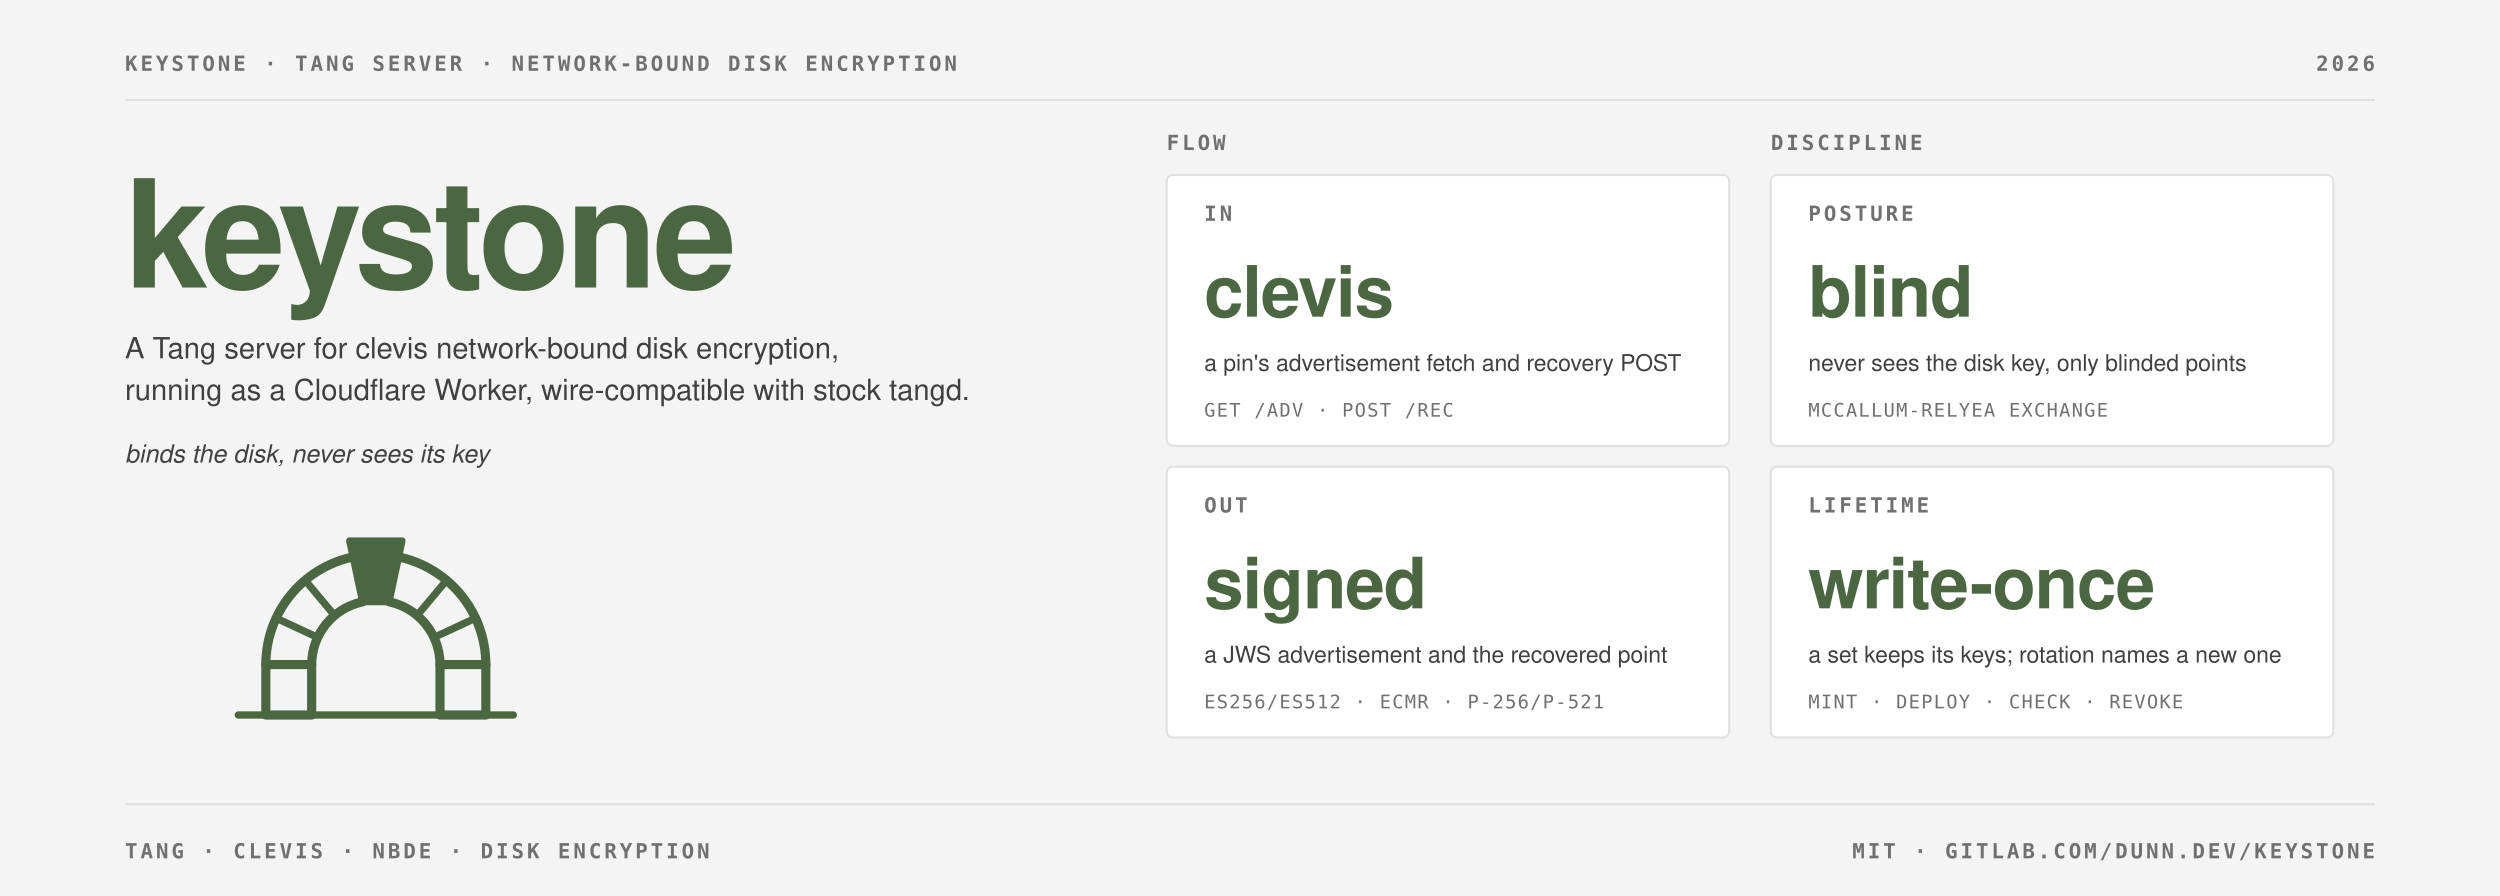
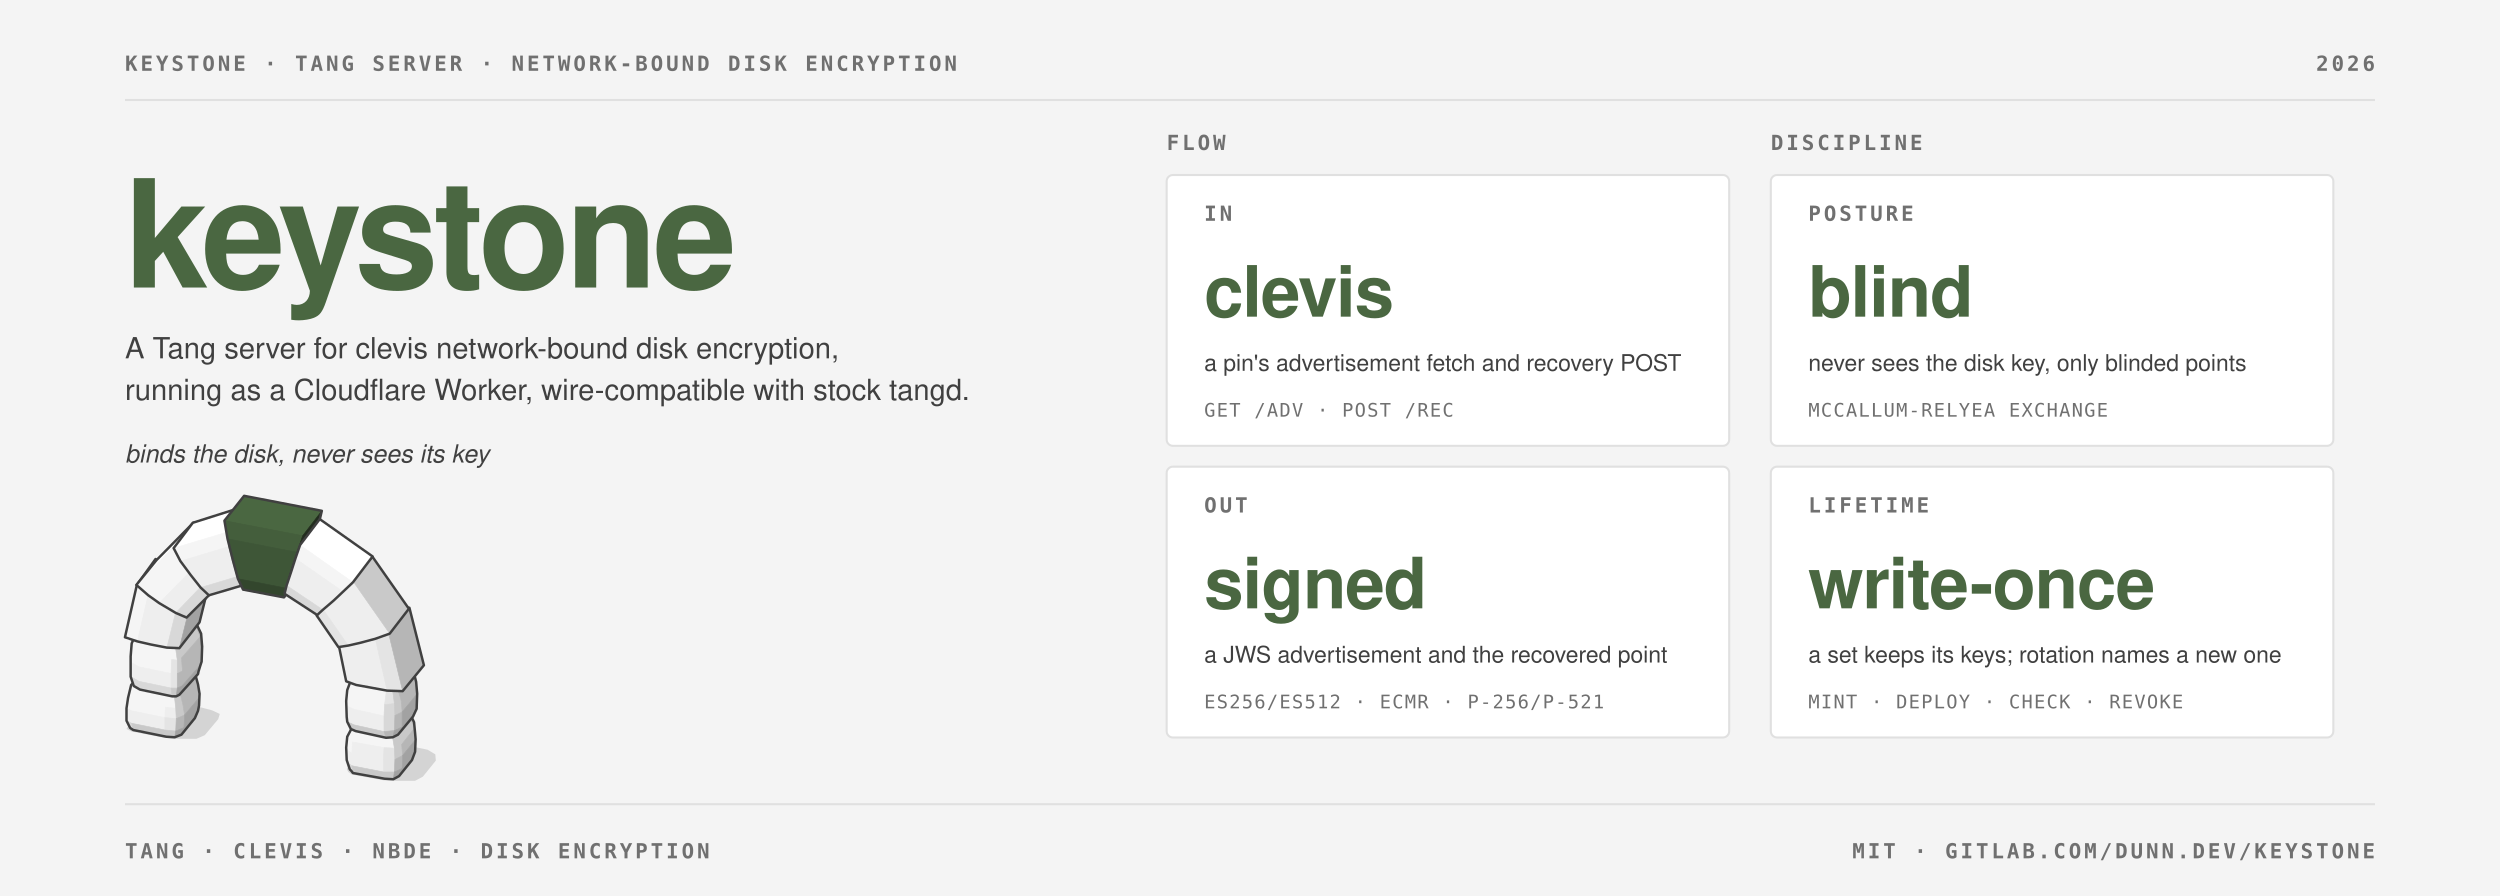
<svg xmlns="http://www.w3.org/2000/svg" viewBox="0 0 1200 430" width="1200" height="430" font-family="IBM Plex Sans, Helvetica, Arial, sans-serif" role="img" aria-label="keystone hero: a Tang server for clevis network-bound disk encryption, running as a Cloudflare Worker. Title and tagline on the left above a stone arch held by its keystone; on the right, a four-tile data sheet covering flow (in, out) and discipline (posture, lifetime). Bottom line: territory tags and license.">
  <rect x="0" y="0" width="1200" height="430" fill="#f4f4f4" />
  <g font-family="IBM Plex Sans, Helvetica, Arial, sans-serif">
    <text x="60" y="34" font-size="10" font-weight="600" font-family="IBM Plex Mono, Menlo, monospace" fill="#707070" letter-spacing="1.4">KEYSTONE · TANG SERVER · NETWORK-BOUND DISK ENCRYPTION</text>
    <text x="1140" y="34" text-anchor="end" font-size="10" font-weight="600" font-family="IBM Plex Mono, Menlo, monospace" fill="#707070" letter-spacing="1.4">2026</text>
    <line x1="60" y1="48" x2="1140" y2="48" stroke="#e0e0e0" stroke-width="1" />
    <text x="60" y="138" font-size="72" font-weight="700" fill="#4a6741" letter-spacing="-2">keystone</text>
    <text x="60" y="172" font-size="14" fill="#404040">A Tang server for clevis network-bound disk encryption,</text>
    <text x="60" y="192" font-size="14" fill="#404040">running as a Cloudflare Worker, wire-compatible with stock tangd.</text>
    <text x="60" y="222" font-size="12" font-style="italic" fill="#404040">binds the disk, never sees its key</text>
-     <g transform="translate(110 220) scale(2.2)" stroke="#4a6741" fill="none" stroke-linecap="round" stroke-linejoin="round">
-       <path d="M8 45 A24 24 0 0 1 27.01 21.52" stroke-width="2" />
-       <path d="M36.99 21.52 A24 24 0 0 1 56 45" stroke-width="2" />
-       <path d="M18 45 A14 14 0 0 1 29.09 31.31" stroke-width="2" />
-       <path d="M34.91 31.31 A14 14 0 0 1 46 45" stroke-width="2" />
-       <line x1="23" y1="34.28" x2="16.57" y2="26.61" stroke-width="1.6" />
-       <line x1="41" y1="34.28" x2="47.43" y2="26.61" stroke-width="1.6" />
-       <line x1="19.31" y1="39.08" x2="10.25" y2="34.86" stroke-width="1.6" />
-       <line x1="44.69" y1="39.08" x2="53.75" y2="34.86" stroke-width="1.6" />
-       <path d="M8 45 V56 H18 V45 Z" stroke-width="2" />
-       <path d="M46 45 V56 H56 V45 Z" stroke-width="2" />
-       <line x1="2" y1="56" x2="62" y2="56" stroke-width="1.6" />
-       <polygon points="26.26,18 37.74,18 34.91,31.31 29.09,31.31" fill="#4a6741" stroke-width="1.5" />
+     <g id="keystone-glyph" transform="translate(55.0 226.8) scale(2.487)">
+       <path d="M2.3,49.5L2.7,48.8L6.1,45.1L7.4,44.5L9.1,44.4L13.1,44.4L18.8,45.9L20.3,46.6L20.0,47.6L17.4,50.7L15.8,51.4L11.8,51.4L9.7,51.2L3.3,50.0ZM44.8,57.2L48.1,53.1L49.4,52.6L51.0,52.4L55.0,52.4L60.4,53.5L61.9,54.4L62.0,55.6L59.5,58.7L58.0,59.5L54.0,59.5L51.9,59.4L45.8,58.3L45.1,57.8Z" fill="#0a0a0a" fill-opacity="0.14" />
+       <g>
+         <path d="M2.3,45.5L2.6,43.5L3.2,41.0L3.5,40.7L6.9,37.1L7.7,36.8L8.7,36.8L14.5,38.3L15.5,38.7L16.1,40.9L16.4,42.7L16.3,45.0L16.1,46.0L15.5,47.4L12.9,50.6L11.6,51.1L10.0,51.0L3.6,49.7L3.0,49.3L2.3,47.9Z" fill="#eeeeee" />
+         <path d="M12.6,42.4L11.5,42.8L10.1,42.6L3.7,41.3L3.2,41.0L3.5,40.7L6.9,37.1L7.7,36.8L8.7,36.8L14.5,38.3L15.5,38.7L15.2,39.3Z" fill="#ffffff" stroke="#ffffff" stroke-width="0.12" stroke-linejoin="round" />
+         <path d="M9.7,47.3L3.3,46.0L3.4,43.9L9.8,45.3ZM3.3,46.0L2.3,45.5L2.6,43.5L3.4,43.9ZM11.8,45.5L9.8,45.3L10.1,42.6L11.5,42.8ZM9.8,45.3L3.4,43.9L3.7,41.3L10.1,42.6ZM3.4,43.9L2.6,43.5L3.2,41.0L3.7,41.3Z" fill="#f5f5f5" stroke="#f5f5f5" stroke-width="0.12" stroke-linejoin="round" />
+         <path d="M9.7,49.7L3.3,48.4L3.3,46.0L9.7,47.3ZM3.3,48.4L2.3,47.9L2.3,45.5L3.3,46.0ZM11.9,47.5L9.7,47.3L9.8,45.3L11.8,45.5Z" fill="#eeeeee" stroke="#eeeeee" stroke-width="0.12" stroke-linejoin="round" />
+         <path d="M11.8,49.9L9.7,49.7L9.7,47.3L11.9,47.5Z" fill="#e4e4e4" stroke="#e4e4e4" stroke-width="0.12" stroke-linejoin="round" />
+         <path d="M3.6,49.7L3.0,49.3L2.3,47.9L3.3,48.4Z" fill="#d8d8d8" stroke="#d8d8d8" stroke-width="0.12" stroke-linejoin="round" />
+         <path d="M11.6,51.1L10.0,51.0L9.7,49.7L11.8,49.9ZM10.0,51.0L3.6,49.7L3.3,48.4L9.7,49.7ZM13.5,46.8L11.9,47.5L11.8,45.5L13.2,44.9ZM13.2,44.9L11.8,45.5L11.5,42.8L12.6,42.4Z" fill="#c9c9c9" stroke="#c9c9c9" stroke-width="0.12" stroke-linejoin="round" />
+         <path d="M13.4,49.2L11.8,49.9L11.9,47.5L13.5,46.8ZM16.4,42.7L16.1,43.7L15.9,41.8L16.1,40.9ZM16.1,43.7L13.5,46.8L13.2,44.9L15.9,41.8ZM16.1,40.9L15.9,41.8L15.2,39.3L15.5,38.7ZM15.9,41.8L13.2,44.9L12.6,42.4L15.2,39.3Z" fill="#b6b6b6" stroke="#b6b6b6" stroke-width="0.12" stroke-linejoin="round" />
+         <path d="M12.9,50.6L11.6,51.1L11.8,49.9L13.4,49.2ZM15.5,47.4L12.9,50.6L13.4,49.2L16.1,46.0ZM16.3,45.0L16.1,46.0L16.1,43.7L16.4,42.7ZM16.1,46.0L13.4,49.2L13.5,46.8L16.1,43.7Z" fill="#a2a2a2" stroke="#a2a2a2" stroke-width="0.12" stroke-linejoin="round" />
+         <path d="M2.3,45.5L2.6,43.5L3.2,41.0L3.5,40.7L6.9,37.1L7.7,36.8L8.7,36.8L14.5,38.3L15.5,38.7L16.1,40.9L16.4,42.7L16.3,45.0L16.1,46.0L15.5,47.4L12.9,50.6L11.6,51.1L10.0,51.0L3.6,49.7L3.0,49.3L2.3,47.9Z" fill="none" stroke="#404040" stroke-width="0.482" stroke-linejoin="round" stroke-linecap="round" />
+       </g>
+       <g>
+         <path d="M3.1,36.6L3.1,35.5L3.3,33.0L4.2,30.9L7.0,27.8L7.6,27.6L8.3,27.5L15.7,29.0L16.7,31.1L16.9,33.6L16.8,36.5L16.6,37.1L16.2,38.4L16.1,38.9L12.5,42.9L11.9,43.2L11.1,43.2L4.9,41.9L3.7,41.2L3.1,39.4Z" fill="#eeeeee" />
+         <path d="M12.0,33.3L11.7,33.4L11.3,33.4L5.1,32.2L4.2,31.7L4.2,30.9L7.0,27.8L7.6,27.6L8.3,27.5L15.2,28.9L15.7,29.0L15.6,29.3Z" fill="#ffffff" stroke="#ffffff" stroke-width="0.12" stroke-linejoin="round" />
+         <path d="M10.9,38.8L4.7,37.5L4.7,34.9L11.0,36.1ZM4.7,37.5L3.1,36.6L3.3,34.1L4.7,34.9ZM3.1,36.6L3.1,35.5L3.3,33.0L3.3,34.1ZM12.1,36.2L11.0,36.1L11.3,33.4L11.7,33.4ZM11.0,36.1L4.7,34.9L5.1,32.2L11.3,33.4ZM4.7,34.9L3.3,34.1L4.2,31.7L5.1,32.2ZM3.3,34.1L3.3,33.0L4.2,30.9L4.2,31.7Z" fill="#f5f5f5" stroke="#f5f5f5" stroke-width="0.12" stroke-linejoin="round" />
+         <path d="M10.9,41.6L4.7,40.3L4.7,37.5L10.9,38.8ZM4.7,40.3L3.1,39.4L3.1,36.6L4.7,37.5Z" fill="#eeeeee" stroke="#eeeeee" stroke-width="0.12" stroke-linejoin="round" />
+         <path d="M12.1,41.6L10.9,41.6L10.9,38.8L12.1,38.8ZM12.1,38.8L10.9,38.8L11.0,36.1L12.1,36.2Z" fill="#e4e4e4" stroke="#e4e4e4" stroke-width="0.12" stroke-linejoin="round" />
+         <path d="M11.1,43.2L4.9,41.9L4.7,40.3L10.9,41.6ZM4.9,41.9L3.7,41.2L3.1,39.4L4.7,40.3Z" fill="#d8d8d8" stroke="#d8d8d8" stroke-width="0.12" stroke-linejoin="round" />
+         <path d="M11.9,43.2L11.1,43.2L10.9,41.6L12.1,41.6ZM13.1,38.3L12.1,38.8L12.1,36.2L12.9,35.8ZM12.9,35.8L12.1,36.2L11.7,33.4L12.0,33.3ZM16.5,31.7L12.9,35.8L12.0,33.3L15.6,29.3Z" fill="#c9c9c9" stroke="#c9c9c9" stroke-width="0.12" stroke-linejoin="round" />
+         <path d="M13.0,41.2L12.1,41.6L12.1,38.8L13.1,38.3ZM16.6,37.1L13.0,41.2L13.1,38.3L16.7,34.3ZM16.7,34.3L13.1,38.3L12.9,35.8L16.5,31.7ZM16.7,31.1L16.5,31.7L15.6,29.3L15.7,29.0Z" fill="#b6b6b6" stroke="#b6b6b6" stroke-width="0.12" stroke-linejoin="round" />
+         <path d="M12.5,42.9L11.9,43.2L12.1,41.6L13.0,41.2ZM16.1,38.9L12.5,42.9L13.0,41.2L16.6,37.1ZM16.8,36.5L16.6,37.1L16.7,34.3L16.9,33.6ZM16.9,33.6L16.7,34.3L16.5,31.7L16.7,31.1Z" fill="#a2a2a2" stroke="#a2a2a2" stroke-width="0.12" stroke-linejoin="round" />
+         <path d="M3.1,36.6L3.1,35.5L3.3,33.0L4.2,30.9L7.0,27.8L7.6,27.6L8.3,27.5L15.7,29.0L16.7,31.1L16.9,33.6L16.8,36.5L16.6,37.1L16.2,38.4L16.1,38.9L12.5,42.9L11.9,43.2L11.1,43.2L4.9,41.9L3.7,41.2L3.1,39.4Z" fill="none" stroke="#404040" stroke-width="0.482" stroke-linejoin="round" stroke-linecap="round" />
+       </g>
+       <g>
+         <path d="M2.0,31.8L4.3,21.7L7.9,16.7L10.6,17.9L13.2,19.4L16.1,21.2L17.9,22.8L16.4,28.9L12.5,33.9L10.1,33.8L7.0,33.2L4.4,32.6Z" fill="#eeeeee" />
+         <path d="M17.9,22.8L14.0,27.9L11.8,26.9L16.1,21.2ZM16.1,21.2L11.8,26.9L8.9,25.2L13.2,19.4ZM13.2,19.4L8.9,25.2L6.5,23.5L10.6,17.9ZM10.6,17.9L6.5,23.5L4.3,21.7L7.9,16.7Z" fill="#ffffff" stroke="#ffffff" stroke-width="0.12" stroke-linejoin="round" />
+         <path d="M6.5,23.5L4.4,32.6L2.0,31.8L4.3,21.7Z" fill="#f5f5f5" stroke="#f5f5f5" stroke-width="0.12" stroke-linejoin="round" />
+         <path d="M11.8,26.9L10.1,33.8L7.0,33.2L8.9,25.2ZM8.9,25.2L7.0,33.2L4.4,32.6L6.5,23.5Z" fill="#eeeeee" stroke="#eeeeee" stroke-width="0.12" stroke-linejoin="round" />
+         <path d="M14.0,27.9L12.5,33.9L10.1,33.8L11.8,26.9Z" fill="#d8d8d8" stroke="#d8d8d8" stroke-width="0.12" stroke-linejoin="round" />
+         <path d="M12.5,33.9L14.0,27.9L17.9,22.8L16.4,28.9Z" fill="#a2a2a2" stroke="#a2a2a2" stroke-width="0.12" stroke-linejoin="round" />
+         <path d="M2.0,31.8L4.3,21.7L7.9,16.7L10.6,17.9L13.2,19.4L16.1,21.2L17.9,22.8L16.4,28.9L12.5,33.9L10.1,33.8L7.0,33.2L4.4,32.6Z" fill="none" stroke="#404040" stroke-width="0.482" stroke-linejoin="round" stroke-linecap="round" />
+       </g>
+       <g>
+         <path d="M44.7,53.1L44.9,51.0L45.8,49.3L49.1,45.2L49.8,45.0L50.6,44.8L56.0,45.9L57.0,46.5L57.8,48.2L58.0,50.3L58.1,51.5L58.0,53.9L57.4,55.5L54.9,58.6L53.8,59.2L52.1,59.1L46.0,58.0L45.7,57.6L45.4,57.3L44.8,55.5Z" fill="#eeeeee" />
+         <path d="M54.5,50.4L53.6,50.8L52.3,50.8L46.2,49.7L46.1,49.4L45.8,49.3L49.1,45.2L49.8,45.0L50.6,44.8L56.0,45.9L57.0,46.5L57.0,47.3Z" fill="#ffffff" stroke="#ffffff" stroke-width="0.12" stroke-linejoin="round" />
+         <path d="M45.8,54.2L45.1,53.7L45.2,51.5L45.9,52.0ZM45.1,53.7L44.7,53.1L44.9,51.0L45.2,51.5ZM54.0,53.2L52.0,53.1L52.3,50.8L53.6,50.8ZM52.0,53.1L45.9,52.0L46.2,49.7L52.3,50.8ZM45.9,52.0L45.2,51.5L46.1,49.4L46.2,49.7ZM45.2,51.5L44.9,51.0L45.8,49.3L46.1,49.4Z" fill="#f5f5f5" stroke="#f5f5f5" stroke-width="0.12" stroke-linejoin="round" />
+         <path d="M51.9,57.8L45.8,56.6L45.8,54.2L51.9,55.3ZM45.8,56.6L45.1,56.1L45.1,53.7L45.8,54.2ZM45.1,56.1L44.8,55.5L44.7,53.1L45.1,53.7ZM51.9,55.3L45.8,54.2L45.9,52.0L52.0,53.1Z" fill="#eeeeee" stroke="#eeeeee" stroke-width="0.12" stroke-linejoin="round" />
+         <path d="M54.0,57.8L51.9,57.8L51.9,55.3L54.1,55.4ZM54.1,55.4L51.9,55.3L52.0,53.1L54.0,53.2Z" fill="#e4e4e4" stroke="#e4e4e4" stroke-width="0.12" stroke-linejoin="round" />
+         <path d="M46.0,58.0L45.7,57.6L45.1,56.1L45.8,56.6ZM45.7,57.6L45.4,57.3L44.8,55.5L45.1,56.1Z" fill="#d8d8d8" stroke="#d8d8d8" stroke-width="0.12" stroke-linejoin="round" />
+         <path d="M53.8,59.2L52.1,59.1L51.9,57.8L54.0,57.8ZM52.1,59.1L46.0,58.0L45.8,56.6L51.9,57.8ZM55.6,54.6L54.1,55.4L54.0,53.2L55.4,52.5ZM55.4,52.5L54.0,53.2L53.6,50.8L54.5,50.4ZM57.9,49.3L55.4,52.5L54.5,50.4L57.0,47.3Z" fill="#c9c9c9" stroke="#c9c9c9" stroke-width="0.12" stroke-linejoin="round" />
+         <path d="M55.5,57.1L54.0,57.8L54.1,55.4L55.6,54.6ZM58.1,51.5L55.6,54.6L55.4,52.5L57.9,49.3ZM57.8,48.2L57.9,49.3L57.0,47.3L57.0,46.5Z" fill="#b6b6b6" stroke="#b6b6b6" stroke-width="0.12" stroke-linejoin="round" />
+         <path d="M54.9,58.6L53.8,59.2L54.0,57.8L55.5,57.1ZM57.4,55.5L54.9,58.6L55.5,57.1L58.0,53.9ZM58.0,53.9L55.5,57.1L55.6,54.6L58.1,51.5ZM58.0,50.3L58.1,51.5L57.9,49.3L57.8,48.2Z" fill="#a2a2a2" stroke="#a2a2a2" stroke-width="0.12" stroke-linejoin="round" />
+         <path d="M44.7,53.1L44.9,51.0L45.8,49.3L49.1,45.2L49.8,45.0L50.6,44.8L56.0,45.9L57.0,46.5L57.8,48.2L58.0,50.3L58.1,51.5L58.0,53.9L57.4,55.5L54.9,58.6L53.8,59.2L52.1,59.1L46.0,58.0L45.7,57.6L45.4,57.3L44.8,55.5Z" fill="none" stroke="#404040" stroke-width="0.482" stroke-linejoin="round" stroke-linecap="round" />
+       </g>
+       <g>
+         <path d="M4.2,21.7L8.1,16.9L15.2,9.7L17.3,11.7L18.9,13.6L21.0,16.5L22.2,18.5L18.2,23.7L13.9,28.0L11.8,27.1L8.6,25.2L6.5,23.7Z" fill="#eeeeee" />
+         <path d="M8.1,16.9L15.2,9.7L11.3,14.4L4.2,21.7ZM22.2,18.5L18.2,23.7L16.6,22.1L21.0,16.5ZM21.0,16.5L16.6,22.1L14.4,19.3L18.9,13.6ZM18.9,13.6L14.4,19.3L12.9,17.2L17.3,11.7ZM17.3,11.7L12.9,17.2L11.3,14.4L15.2,9.7Z" fill="#ffffff" stroke="#ffffff" stroke-width="0.12" stroke-linejoin="round" />
+         <path d="M14.4,19.3L8.6,25.2L6.5,23.7L12.9,17.2ZM12.9,17.2L6.5,23.7L4.2,21.7L11.3,14.4Z" fill="#f5f5f5" stroke="#f5f5f5" stroke-width="0.12" stroke-linejoin="round" />
+         <path d="M16.6,22.1L11.8,27.1L8.6,25.2L14.4,19.3Z" fill="#eeeeee" stroke="#eeeeee" stroke-width="0.12" stroke-linejoin="round" />
+         <path d="M18.2,23.7L13.9,28.0L11.8,27.1L16.6,22.1Z" fill="#d8d8d8" stroke="#d8d8d8" stroke-width="0.12" stroke-linejoin="round" />
+         <path d="M4.2,21.7L8.1,16.9L15.2,9.7L17.3,11.7L18.9,13.6L21.0,16.5L22.2,18.5L18.2,23.7L13.9,28.0L11.8,27.1L8.6,25.2L6.5,23.7Z" fill="none" stroke="#404040" stroke-width="0.482" stroke-linejoin="round" stroke-linecap="round" />
+       </g>
+       <g>
+         <path d="M44.7,44.1L44.9,42.0L45.8,39.6L48.8,35.9L49.5,35.4L50.6,35.5L56.9,36.8L57.2,37.2L58.0,39.6L58.2,40.4L58.4,42.7L58.3,45.6L57.6,47.1L54.7,50.6L53.7,51.1L52.4,51.2L46.5,49.9L45.6,49.5L44.9,48.1L44.8,47.2Z" fill="#eeeeee" />
+         <path d="M54.5,41.2L53.6,41.6L52.5,41.8L46.6,40.4L45.9,40.0L45.8,39.6L48.8,35.9L49.5,35.4L50.6,35.5L56.9,36.8L57.2,37.2L57.4,37.6Z" fill="#ffffff" stroke="#ffffff" stroke-width="0.12" stroke-linejoin="round" />
+         <path d="M52.0,47.0L46.2,45.7L46.3,43.4L52.1,44.8ZM46.2,45.7L44.9,45.1L45.1,42.8L46.3,43.4ZM44.9,45.1L44.7,44.1L44.9,42.0L45.1,42.8ZM52.1,44.8L46.3,43.4L46.6,40.4L52.5,41.8ZM46.3,43.4L45.1,42.8L45.9,40.0L46.6,40.4ZM45.1,42.8L44.9,42.0L45.8,39.6L45.9,40.0Z" fill="#f5f5f5" stroke="#f5f5f5" stroke-width="0.12" stroke-linejoin="round" />
+         <path d="M52.0,50.0L46.2,48.7L46.2,45.7L52.0,47.0ZM46.2,48.7L44.9,48.1L44.9,45.1L46.2,45.7ZM44.9,48.1L44.8,47.2L44.7,44.1L44.9,45.1Z" fill="#eeeeee" stroke="#eeeeee" stroke-width="0.12" stroke-linejoin="round" />
+         <path d="M54.0,44.6L52.1,44.8L52.5,41.8L53.6,41.6Z" fill="#e4e4e4" stroke="#e4e4e4" stroke-width="0.12" stroke-linejoin="round" />
+         <path d="M54.0,49.8L52.0,50.0L52.0,47.0L54.1,46.9ZM54.1,46.9L52.0,47.0L52.1,44.8L54.0,44.6Z" fill="#d8d8d8" stroke="#d8d8d8" stroke-width="0.12" stroke-linejoin="round" />
+         <path d="M52.4,51.2L46.5,49.9L46.2,48.7L52.0,50.0ZM46.5,49.9L45.6,49.5L44.9,48.1L46.2,48.7ZM55.5,46.2L54.1,46.9L54.0,44.6L55.3,44.0ZM55.3,44.0L54.0,44.6L53.6,41.6L54.5,41.2Z" fill="#c9c9c9" stroke="#c9c9c9" stroke-width="0.12" stroke-linejoin="round" />
+         <path d="M53.7,51.1L52.4,51.2L52.0,50.0L54.0,49.8ZM55.5,49.1L54.0,49.8L54.1,46.9L55.5,46.2ZM58.4,42.7L55.5,46.2L55.3,44.0L58.2,40.4ZM58.0,39.6L58.2,40.4L57.4,37.6L57.2,37.2ZM58.2,40.4L55.3,44.0L54.5,41.2L57.4,37.6Z" fill="#b6b6b6" stroke="#b6b6b6" stroke-width="0.12" stroke-linejoin="round" />
+         <path d="M54.7,50.6L53.7,51.1L54.0,49.8L55.5,49.1ZM57.6,47.1L54.7,50.6L55.5,49.1L58.3,45.6ZM58.3,45.6L55.5,49.1L55.5,46.2L58.4,42.7Z" fill="#a2a2a2" stroke="#a2a2a2" stroke-width="0.12" stroke-linejoin="round" />
+         <path d="M44.7,44.1L44.9,42.0L45.8,39.6L48.8,35.9L49.5,35.4L50.6,35.5L56.9,36.8L57.2,37.2L58.0,39.6L58.2,40.4L58.4,42.7L58.3,45.6L57.6,47.1L54.7,50.6L53.7,51.1L52.4,51.2L46.5,49.9L45.6,49.5L44.9,48.1L44.8,47.2Z" fill="none" stroke="#404040" stroke-width="0.482" stroke-linejoin="round" stroke-linecap="round" />
+       </g>
+       <g>
+         <path d="M11.4,14.6L15.1,9.7L25.5,6.4L26.4,8.4L27.3,11.4L28.1,14.2L28.5,16.5L24.3,21.9L18.2,23.7L16.6,22.2L14.7,19.8L12.7,17.1Z" fill="#eeeeee" />
+         <path d="M15.1,9.7L25.5,6.4L21.7,11.5L11.4,14.6Z" fill="#ffffff" stroke="#ffffff" stroke-width="0.12" stroke-linejoin="round" />
+         <path d="M22.0,14.3L12.7,17.1L11.4,14.6L21.7,11.5Z" fill="#f5f5f5" stroke="#f5f5f5" stroke-width="0.12" stroke-linejoin="round" />
+         <path d="M23.6,20.1L16.6,22.2L14.7,19.8L22.8,17.4ZM22.8,17.4L14.7,19.8L12.7,17.1L22.0,14.3Z" fill="#eeeeee" stroke="#eeeeee" stroke-width="0.12" stroke-linejoin="round" />
+         <path d="M24.3,21.9L18.2,23.7L16.6,22.2L23.6,20.1Z" fill="#d8d8d8" stroke="#d8d8d8" stroke-width="0.12" stroke-linejoin="round" />
+         <path d="M28.5,16.5L24.3,21.9L23.6,20.1L28.1,14.2ZM28.1,14.2L23.6,20.1L22.8,17.4L27.3,11.4ZM27.3,11.4L22.8,17.4L22.0,14.3L26.4,8.4ZM26.4,8.4L22.0,14.3L21.7,11.5L25.5,6.4Z" fill="#b6b6b6" stroke="#b6b6b6" stroke-width="0.12" stroke-linejoin="round" />
+         <path d="M11.4,14.6L15.1,9.7L25.5,6.4L26.4,8.4L27.3,11.4L28.1,14.2L28.5,16.5L24.3,21.9L18.2,23.7L16.6,22.2L14.7,19.8L12.7,17.1Z" fill="none" stroke="#404040" stroke-width="0.482" stroke-linejoin="round" stroke-linecap="round" />
+       </g>
+       <g>
+         <path d="M43.3,33.5L47.3,28.3L49.4,27.6L52.5,26.9L54.7,26.4L56.9,26.1L59.7,37.2L55.6,42.2L52.6,42.1L49.9,41.6L46.6,41.0L44.7,40.3Z" fill="#eeeeee" />
+         <path d="M43.3,33.5L47.3,28.3L49.4,27.6L44.9,33.3ZM44.9,33.3L49.4,27.6L52.5,26.9L47.9,32.6ZM47.9,32.6L52.5,26.9L54.7,26.4L50.3,32.0ZM50.3,32.0L54.7,26.4L56.9,26.1L52.9,31.1Z" fill="#ffffff" stroke="#ffffff" stroke-width="0.12" stroke-linejoin="round" />
+         <path d="M44.7,40.3L43.3,33.5L44.9,33.3L46.6,41.0ZM46.6,41.0L44.9,33.3L47.9,32.6L49.9,41.6ZM49.9,41.6L47.9,32.6L50.3,32.0L52.6,42.1Z" fill="#eeeeee" stroke="#eeeeee" stroke-width="0.12" stroke-linejoin="round" />
+         <path d="M52.6,42.1L50.3,32.0L52.9,31.1L55.6,42.2Z" fill="#e4e4e4" stroke="#e4e4e4" stroke-width="0.12" stroke-linejoin="round" />
+         <path d="M56.9,26.1L59.7,37.2L55.6,42.2L52.9,31.1Z" fill="#b6b6b6" stroke="#b6b6b6" stroke-width="0.12" stroke-linejoin="round" />
+         <path d="M43.3,33.5L47.3,28.3L49.4,27.6L52.5,26.9L54.7,26.4L56.9,26.1L59.7,37.2L55.6,42.2L52.6,42.1L49.9,41.6L46.6,41.0L44.7,40.3Z" fill="none" stroke="#404040" stroke-width="0.482" stroke-linejoin="round" stroke-linecap="round" />
+       </g>
+       <g>
+         <path d="M21.2,9.3L25.0,4.5L40.0,7.4L39.4,9.9L38.5,13.3L37.4,16.6L36.5,19.1L32.7,24.1L24.8,22.6L23.8,20.5L22.8,16.8L21.8,12.8Z" fill="#3e5637" />
+         <path d="M25.0,4.5L40.0,7.4L36.3,12.2L21.2,9.3Z" fill="#4a6741" stroke="#4a6741" stroke-width="0.12" stroke-linejoin="round" />
+         <path d="M35.2,15.4L21.8,12.8L21.2,9.3L36.3,12.2Z" fill="#445e3c" stroke="#445e3c" stroke-width="0.12" stroke-linejoin="round" />
+         <path d="M33.0,22.3L23.8,20.5L22.8,16.8L34.0,19.0ZM34.0,19.0L22.8,16.8L21.8,12.8L35.2,15.4Z" fill="#3e5637" stroke="#3e5637" stroke-width="0.12" stroke-linejoin="round" />
+         <path d="M32.7,24.1L24.8,22.6L23.8,20.5L33.0,22.3Z" fill="#33462d" stroke="#33462d" stroke-width="0.12" stroke-linejoin="round" />
+         <path d="M36.5,19.1L32.7,24.1L33.0,22.3L37.4,16.6ZM37.4,16.6L33.0,22.3L34.0,19.0L38.5,13.3ZM38.5,13.3L34.0,19.0L35.2,15.4L39.4,9.9ZM39.4,9.9L35.2,15.4L36.3,12.2L40.0,7.4Z" fill="#222c1e" stroke="#222c1e" stroke-width="0.12" stroke-linejoin="round" />
+         <path d="M21.2,9.3L25.0,4.5L40.0,7.4L39.4,9.9L38.5,13.3L37.4,16.6L36.5,19.1L32.7,24.1L24.8,22.6L23.8,20.5L22.8,16.8L21.8,12.8Z" fill="none" stroke="#404040" stroke-width="0.482" stroke-linejoin="round" stroke-linecap="round" />
+       </g>
+       <g>
+         <path d="M39.0,27.6L43.0,22.5L44.7,20.9L46.3,19.4L48.3,17.5L49.8,16.3L56.8,26.3L53.1,31.1L50.3,32.1L47.3,32.9L45.1,33.4L43.2,33.7Z" fill="#eeeeee" />
+         <path d="M39.0,27.6L43.0,22.5L44.7,20.9L40.3,26.5ZM40.3,26.5L44.7,20.9L46.3,19.4L41.9,25.1ZM41.9,25.1L46.3,19.4L48.3,17.5L44.1,23.1ZM44.1,23.1L48.3,17.5L49.8,16.3L46.1,21.1Z" fill="#ffffff" stroke="#ffffff" stroke-width="0.12" stroke-linejoin="round" />
+         <path d="M45.1,33.4L40.3,26.5L41.9,25.1L47.3,32.9ZM47.3,32.9L41.9,25.1L44.1,23.1L50.3,32.1ZM50.3,32.1L44.1,23.1L46.1,21.1L53.1,31.1Z" fill="#eeeeee" stroke="#eeeeee" stroke-width="0.12" stroke-linejoin="round" />
+         <path d="M43.2,33.7L39.0,27.6L40.3,26.5L45.1,33.4Z" fill="#e4e4e4" stroke="#e4e4e4" stroke-width="0.12" stroke-linejoin="round" />
+         <path d="M49.8,16.3L56.8,26.3L53.1,31.1L46.1,21.1Z" fill="#c9c9c9" stroke="#c9c9c9" stroke-width="0.12" stroke-linejoin="round" />
+         <path d="M39.0,27.6L43.0,22.5L44.7,20.9L46.3,19.4L48.3,17.5L49.8,16.3L56.8,26.3L53.1,31.1L50.3,32.1L47.3,32.9L45.1,33.4L43.2,33.7Z" fill="none" stroke="#404040" stroke-width="0.482" stroke-linejoin="round" stroke-linecap="round" />
+       </g>
+       <g>
+         <path d="M32.8,23.4L33.2,21.8L34.1,19.1L34.9,16.6L35.8,14.0L39.6,9.0L49.8,16.2L46.0,21.2L44.1,23.0L42.3,24.7L40.2,26.5L39.1,27.5Z" fill="#eeeeee" />
+         <path d="M39.6,9.0L49.8,16.2L46.0,21.2L35.8,14.0Z" fill="#ffffff" stroke="#ffffff" stroke-width="0.12" stroke-linejoin="round" />
+         <path d="M44.1,23.0L34.9,16.6L35.8,14.0L46.0,21.2Z" fill="#f5f5f5" stroke="#f5f5f5" stroke-width="0.12" stroke-linejoin="round" />
+         <path d="M40.2,26.5L33.2,21.8L34.1,19.1L42.3,24.7ZM42.3,24.7L34.1,19.1L34.9,16.6L44.1,23.0Z" fill="#eeeeee" stroke="#eeeeee" stroke-width="0.12" stroke-linejoin="round" />
+         <path d="M39.1,27.5L32.8,23.4L33.2,21.8L40.2,26.5Z" fill="#d8d8d8" stroke="#d8d8d8" stroke-width="0.12" stroke-linejoin="round" />
+         <path d="M32.8,23.4L33.2,21.8L34.1,19.1L34.9,16.6L35.8,14.0L39.6,9.0L49.8,16.2L46.0,21.2L44.1,23.0L42.3,24.7L40.2,26.5L39.1,27.5Z" fill="none" stroke="#404040" stroke-width="0.482" stroke-linejoin="round" stroke-linecap="round" />
+       </g>
    </g>
    <text x="560" y="72" font-size="10" font-weight="700" font-family="IBM Plex Mono, Menlo, monospace" fill="#707070" letter-spacing="1.4">FLOW</text>
    <text x="850" y="72" font-size="10" font-weight="700" font-family="IBM Plex Mono, Menlo, monospace" fill="#707070" letter-spacing="1.4">DISCIPLINE</text>
    <rect x="560" y="84" width="270" height="130" rx="3" fill="#ffffff" stroke="#e0e0e0" stroke-width="1" />
    <text x="578" y="106" font-size="10" font-weight="700" font-family="IBM Plex Mono, Menlo, monospace" fill="#707070" letter-spacing="1.4">IN</text>
    <text x="578" y="152" font-size="34" font-weight="700" fill="#4a6741" letter-spacing="-0.5">clevis</text>
    <text x="578" y="178" font-size="11" fill="#404040">a pin's advertisement fetch and recovery POST</text>
    <text x="578" y="200" font-size="9" font-family="IBM Plex Mono, Menlo, monospace" fill="#707070" letter-spacing="0.6">GET /ADV · POST /REC</text>
    <rect x="850" y="84" width="270" height="130" rx="3" fill="#ffffff" stroke="#e0e0e0" stroke-width="1" />
    <text x="868" y="106" font-size="10" font-weight="700" font-family="IBM Plex Mono, Menlo, monospace" fill="#707070" letter-spacing="1.4">POSTURE</text>
    <text x="868" y="152" font-size="34" font-weight="700" fill="#4a6741" letter-spacing="-0.5">blind</text>
    <text x="868" y="178" font-size="11" fill="#404040">never sees the disk key, only blinded points</text>
    <text x="868" y="200" font-size="9" font-family="IBM Plex Mono, Menlo, monospace" fill="#707070" letter-spacing="0.6">MCCALLUM-RELYEA EXCHANGE</text>
    <rect x="560" y="224" width="270" height="130" rx="3" fill="#ffffff" stroke="#e0e0e0" stroke-width="1" />
    <text x="578" y="246" font-size="10" font-weight="700" font-family="IBM Plex Mono, Menlo, monospace" fill="#707070" letter-spacing="1.4">OUT</text>
    <text x="578" y="292" font-size="34" font-weight="700" fill="#4a6741" letter-spacing="-0.5">signed</text>
    <text x="578" y="318" font-size="11" fill="#404040">a JWS advertisement and the recovered point</text>
    <text x="578" y="340" font-size="9" font-family="IBM Plex Mono, Menlo, monospace" fill="#707070" letter-spacing="0.6">ES256/ES512 · ECMR · P-256/P-521</text>
    <rect x="850" y="224" width="270" height="130" rx="3" fill="#ffffff" stroke="#e0e0e0" stroke-width="1" />
    <text x="868" y="246" font-size="10" font-weight="700" font-family="IBM Plex Mono, Menlo, monospace" fill="#707070" letter-spacing="1.4">LIFETIME</text>
    <text x="868" y="292" font-size="34" font-weight="700" fill="#4a6741" letter-spacing="-0.5">write-once</text>
    <text x="868" y="318" font-size="11" fill="#404040">a set keeps its keys; rotation names a new one</text>
    <text x="868" y="340" font-size="9" font-family="IBM Plex Mono, Menlo, monospace" fill="#707070" letter-spacing="0.6">MINT · DEPLOY · CHECK · REVOKE</text>
    <line x1="60" y1="386" x2="1140" y2="386" stroke="#e0e0e0" stroke-width="1" />
    <text x="60" y="412" font-size="10" font-weight="600" font-family="IBM Plex Mono, Menlo, monospace" fill="#707070" letter-spacing="1.4">TANG · CLEVIS · NBDE · DISK ENCRYPTION</text>
    <text x="1140" y="412" text-anchor="end" font-size="10" font-weight="600" font-family="IBM Plex Mono, Menlo, monospace" fill="#707070" letter-spacing="1.4">MIT · GITLAB.COM/DUNN.DEV/KEYSTONE</text>
  </g>
</svg>
